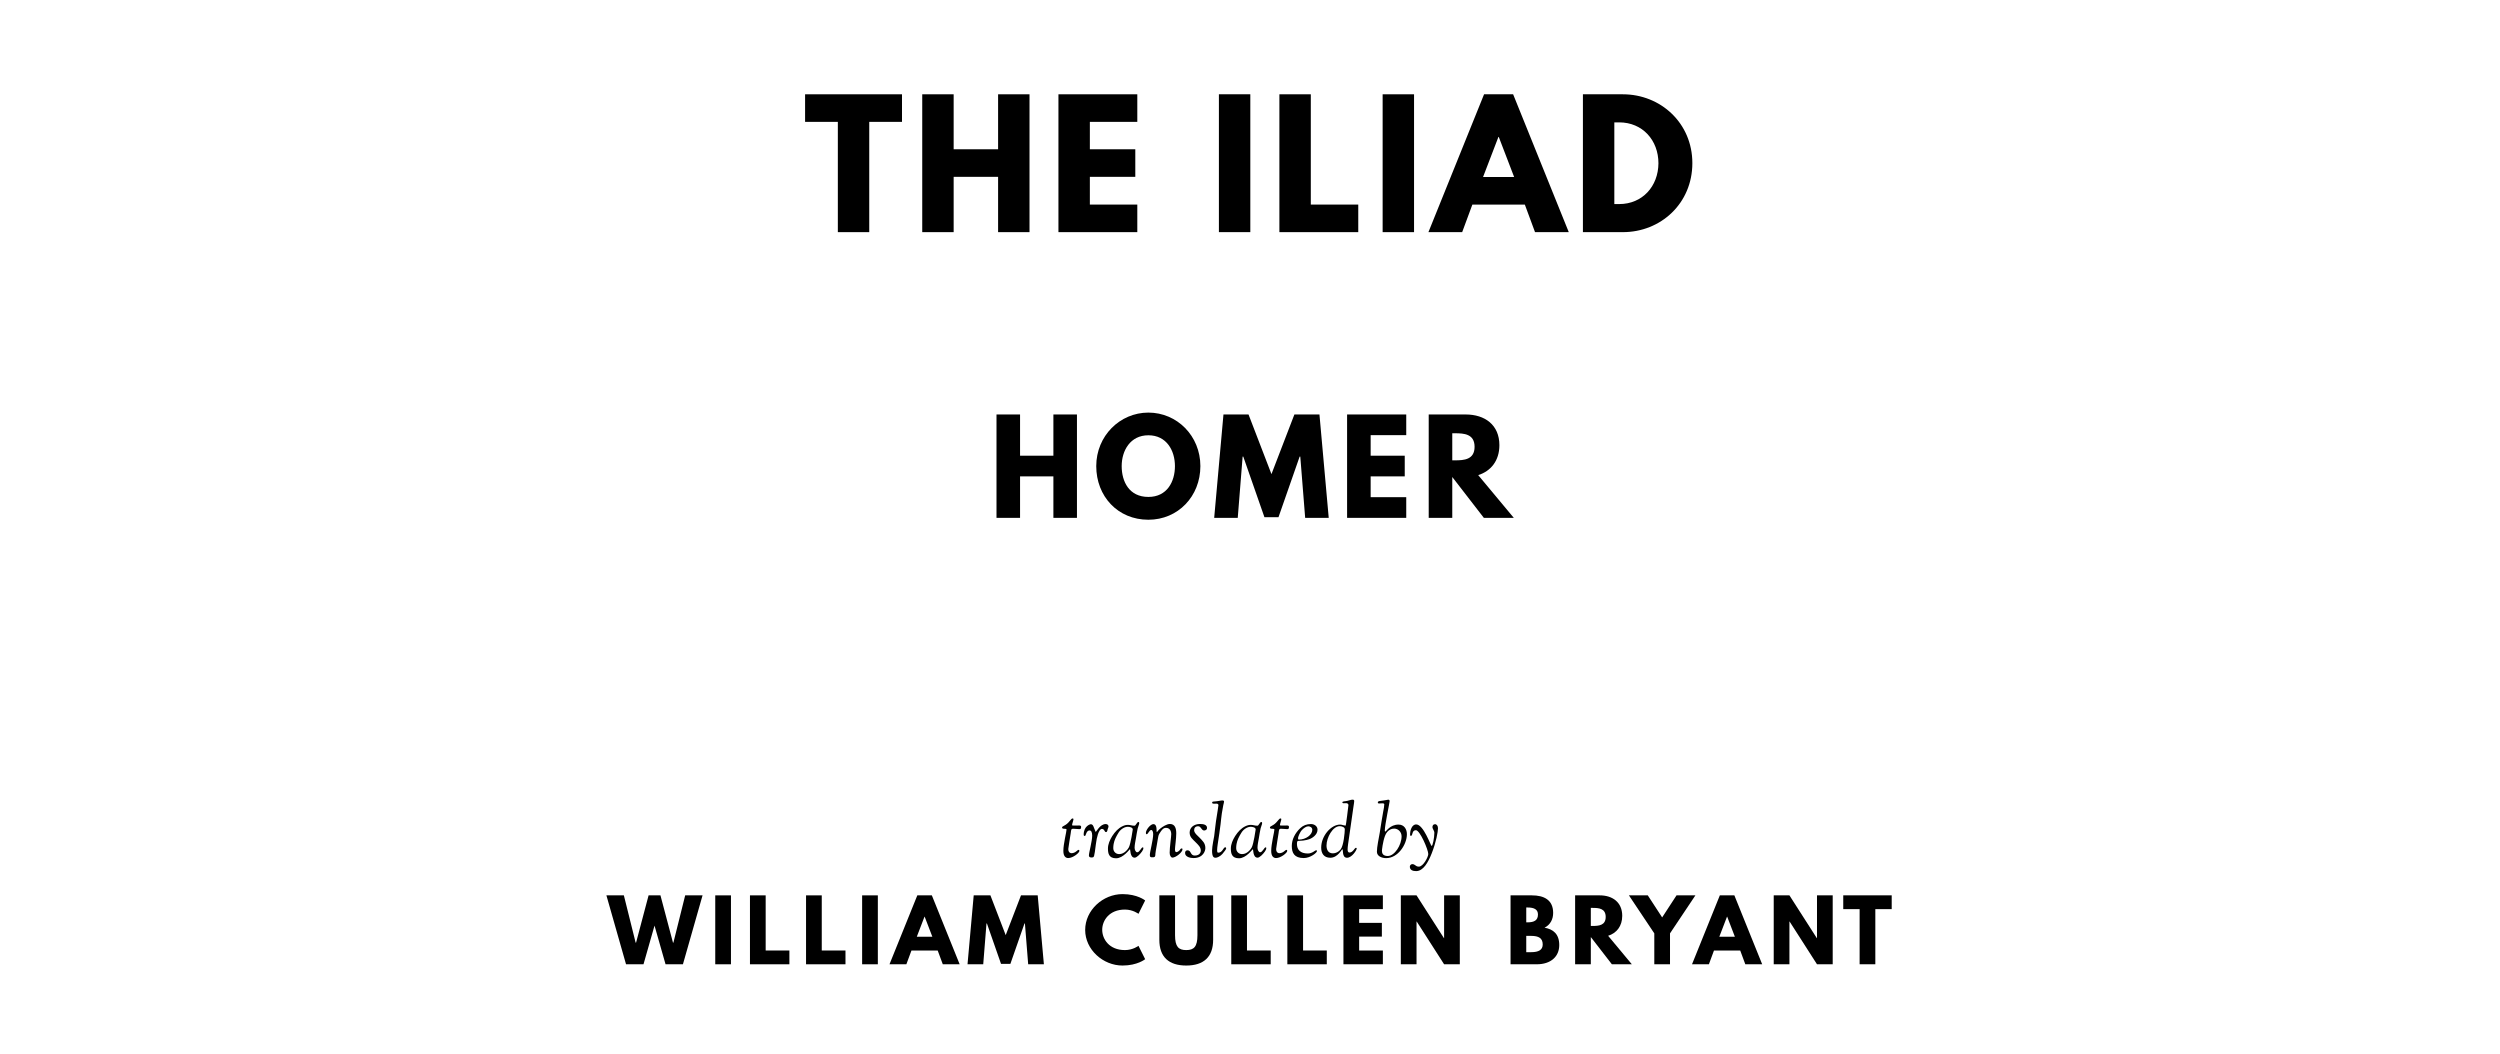
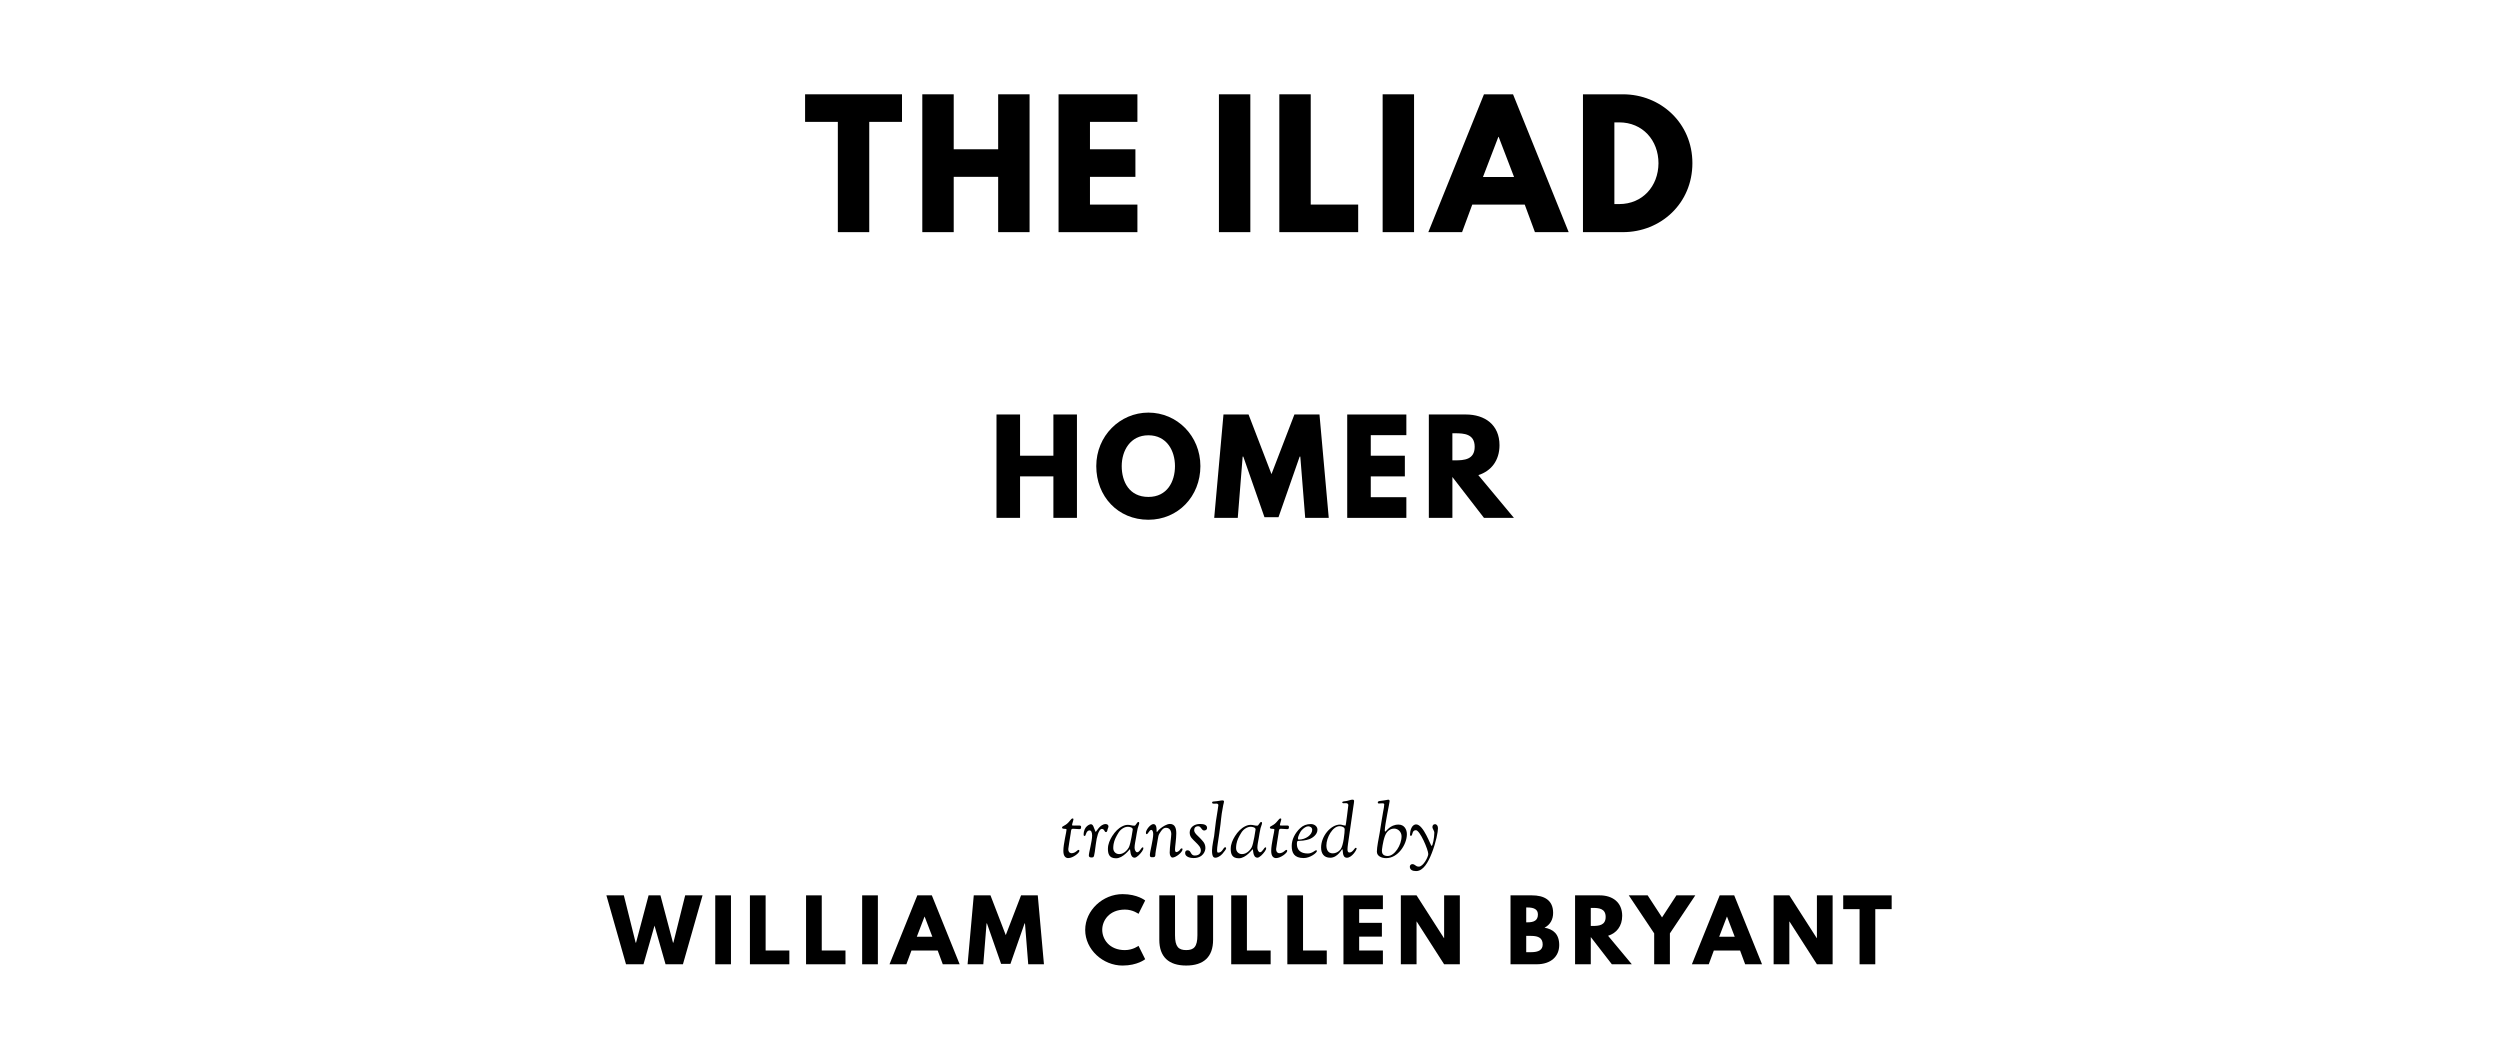
<svg xmlns="http://www.w3.org/2000/svg" version="1.1" viewBox="0 0 1400 590">
  <g aria-label="THE ILIAD">
-     <path d="m 450.851,68.246 h 18.339 V 130 H 486.781 V 68.246 h 18.339 V 52.807 h -54.269 z" />
-     <path d="m 534.045,99.029 h 24.889 V 130 h 17.591 V 52.807 H 558.934 V 83.591 H 534.045 V 52.807 H 516.455 V 130 h 17.591 z" />
-     <path d="M 636.89,52.807 H 592.727 V 130 h 44.164 v -15.439 h -26.573 V 99.029 h 25.45 V 83.591 h -25.45 V 68.246 h 26.573 z" />
-     <path d="M 700.178,52.807 H 682.588 V 130 h 17.591 z" />
-     <path d="M 734.053,52.807 H 716.462 V 130 h 44.164 v -15.439 h -26.573 z" />
-     <path d="M 791.867,52.807 H 774.276 V 130 h 17.591 z" />
-     <path d="m 847.355,52.807 h -16.281 L 799.917,130 h 18.901 l 5.708,-15.439 h 29.38 L 859.613,130 h 18.901 z m 0.561,46.316 h -17.404 l 8.608,-22.456 h 0.187 z" />
-     <path d="M 886.433,52.807 V 130 h 22.363 c 21.24,0 38.924,-16.094 38.924,-38.643 0,-22.456 -17.778,-38.55 -38.924,-38.55 z M 904.023,114.281 V 68.526 h 2.713 c 13.099,0 21.988,10.012 21.988,22.924 -0.094,12.912 -8.982,22.83 -21.988,22.83 z" />
+     <path d="M450.85,68.25l0.00-15.44l54.27,0.00l0.00,15.44l-18.34,0.00l0.00,61.75l-17.59,0.00l0.00-61.75l-18.34,0.00z" />
+     <path d="M534.08,99.03l0.00,30.97l-17.59,0.00l0.00-77.19l17.59,0.00l0.00,30.78l24.89,0.00l0.00-30.78l17.59,0.00l0.00,77.19l-17.59,0.00l0.00-30.97l-24.89,0.00z" />
+     <path d="M636.95,52.81l0.00,15.44l-26.57,0.00l0.00,15.35l25.45,0.00l0.00,15.44l-25.45,0.00l0.00,15.53l26.57,0.00l0.00,15.44l-44.16,0.00l0.00-77.19l44.16,0.00z" />
+     <path d="M700.19,52.81l0.00,77.19l-17.59,0.00l0.00-77.19l17.59,0.00z" />
+     <path d="M734.01,52.81l0.00,61.75l26.57,0.00l0.00,15.44l-44.16,0.00l0.00-77.19l17.59,0.00z" />
+     <path d="M791.87,52.81l0.00,77.19l-17.59,0.00l0.00-77.19l17.59,0.00z" />
+     <path d="M847.30,52.81l31.16,77.19l-18.90,0.00l-5.71-15.44l-29.38,0.00l-5.71,15.44l-18.90,0.00l31.16-77.19l16.28,0.00z  M847.87,99.12l-8.61-22.46l-0.19,0.00l-8.61,22.46l17.40,0.00z" />
+     <path d="M886.46,52.81l22.36,0.00c21.15,0.00,38.92,16.09,38.92,38.55c0.00,22.55-17.68,38.64-38.92,38.64l-22.36,0.00l0.00-77.19z  M904.05,114.28l2.71,0.00c13.01,0.00,21.89-9.92,21.99-22.83c0.00-12.91-8.89-22.92-21.99-22.92l-2.71,0.00l0.00,45.75z" />
  </g>
  <g aria-label="HOMER">
-     <path d="m 571.233,266.772 h 18.667 V 290 h 13.193 v -57.895 h -13.193 v 23.088 H 571.233 V 232.105 H 558.04 V 290 h 13.193 z" />
-     <path d="m 613.897,261.018 c 0,16.912 12.07,30.035 29.193,30.035 16.632,0 29.123,-13.123 29.123,-30.035 0,-16.912 -13.053,-29.965 -29.123,-29.965 -15.93,0 -29.193,13.053 -29.193,29.965 z m 14.246,0 c 0,-8.632 4.772,-17.263 14.947,-17.263 10.246,0 14.877,8.632 14.877,17.263 0,8.632 -4.351,17.263 -14.877,17.263 -10.807,0 -14.947,-8.632 -14.947,-17.263 z" />
-     <path d="m 730.894,290 h 13.193 l -5.193,-57.895 H 724.859 l -12.842,33.404 -12.842,-33.404 H 685.14 L 679.947,290 h 13.193 l 2.737,-34.316 h 0.351 l 11.86,33.965 h 7.86 l 11.86,-33.965 h 0.351 z" />
-     <path d="M 787.495,232.105 H 754.372 V 290 h 33.123 v -11.579 h -19.93 v -11.649 h 19.088 v -11.579 h -19.088 v -11.509 h 19.93 z" />
-     <path d="M 800.079,232.105 V 290 h 13.193 V 267.123 L 830.957,290 h 16.772 l -19.93,-23.93 c 7.088,-2.246 11.86,-8.07 11.86,-16.772 0,-11.368 -8.14,-17.193 -18.877,-17.193 z m 13.193,25.684 v -15.158 h 1.544 c 4.982,0 10.947,0.351 10.947,7.579 0,7.228 -5.965,7.579 -10.947,7.579 z" />
+     <path d="M571.23,266.77l0.00,23.23l-13.19,0.00l0.00-57.89l13.19,0.00l0.00,23.09l18.67,0.00l0.00-23.09l13.19,0.00l0.00,57.89l-13.19,0.00l0.00-23.23l-18.67,0.00z" />
+     <path d="M613.91,261.02c0.00-16.91,13.26-29.96,29.19-29.96c16.07,0.00,29.12,13.05,29.12,29.96s-12.49,30.04-29.12,30.04c-17.12,0.00-29.19-13.12-29.19-30.04z  M628.16,261.02c0.00,8.63,4.14,17.26,14.95,17.26c10.53,0.00,14.88-8.63,14.88-17.26s-4.63-17.26-14.88-17.26c-10.18,0.00-14.95,8.63-14.95,17.26z" />
+     <path d="M730.91,290.00l-2.74-34.32l-0.35,0.00l-11.86,33.96l-7.86,0.00l-11.86-33.96l-0.35,0.00l-2.74,34.32l-13.19,0.00l5.19-57.89l14.04,0.00l12.84,33.40l12.84-33.40l14.04,0.00l5.19,57.89l-13.19,0.00z" />
+     <path d="M787.56,232.11l0.00,11.58l-19.93,0.00l0.00,11.51l19.09,0.00l0.00,11.58l-19.09,0.00l0.00,11.65l19.93,0.00l0.00,11.58l-33.12,0.00l0.00-57.89l33.12,0.00z" />
+     <path d="M800.14,232.11l20.70,0.00c10.74,0.00,18.88,5.82,18.88,17.19c0.00,8.70-4.77,14.53-11.86,16.77l19.93,23.93l-16.77,0.00l-17.68-22.88l0.00,22.88l-13.19,0.00l0.00-57.89z  M813.33,257.79l1.54,0.00c4.98,0.00,10.95-0.35,10.95-7.58s-5.96-7.58-10.95-7.58l-1.54,0.00l0.00,15.16z" />
  </g>
  <g aria-label="translated by">
-     <path d="m 594.755,463.422 c 0,1.19 2.508,0.255 2.508,1.148 0,1.148 -1.785,8.034 -1.785,11.945 0,3.316 1.573,3.996 2.721,3.996 2.635,0 6.249,-2.891 6.249,-3.996 0,-0.595 -0.34,-0.595 -0.468,-0.595 -0.68,0 -1.658,1.87 -3.996,1.87 -0.17,0 -1.743,-0.085 -1.743,-2.338 0,-0.68 0.978,-6.206 1.36,-8.842 0.255,-1.743 0.128,-2.508 1.36,-2.508 0.935,0 2.763,0.213 3.443,0.213 0.765,0 1.02,-0.255 1.02,-1.233 0,-0.51 -0.213,-0.808 -1.105,-0.808 -0.468,0 -0.808,0.043 -2.465,0.043 -1.403,0 -1.488,-0.043 -1.488,-0.298 0,-0.638 0.765,-2.635 0.765,-3.188 0,-0.383 -0.213,-0.51 -0.425,-0.51 -0.68,0 -0.765,0.553 -2.465,2.338 -1.87,1.955 -3.486,1.913 -3.486,2.763 z" />
-     <path d="m 606.863,467.418 c 0,0.595 0.34,0.723 0.51,0.723 0.213,0 0.34,-0.128 0.468,-0.255 0.255,-0.298 0.595,-2.848 2.338,-2.848 0.765,0 1.445,0.765 1.445,2.891 0,3.188 -1.828,9.437 -1.828,11.137 0,1.02 0.85,1.105 1.275,1.105 h 0.213 c 1.53,0 1.445,0 2.38,-7.226 l 0.213,-1.403 c 0.213,-1.785 1.275,-7.354 3.188,-7.354 1.53,0 1.36,1.785 2.295,1.785 0.765,0 0.85,-1.318 0.935,-1.615 0.128,-0.468 0.468,-1.02 0.468,-1.573 0,-0.595 -0.468,-1.318 -1.573,-1.318 -3.146,0 -5.271,4.378 -5.569,4.378 -0.085,0 -0.128,-0.043 -1.19,-2.806 -0.255,-0.68 -0.68,-1.488 -1.573,-1.488 -0.383,0 -3.996,1.02 -3.996,5.866 z" />
-     <path d="m 620.454,475.154 c 0,2.763 0.51,5.484 4.548,5.484 4.038,0 7.566,-5.101 7.779,-5.101 0.298,0 -0.085,4.761 2.635,4.761 1.148,0 3.061,-1.955 4.123,-3.486 0.553,-0.765 0.765,-1.403 0.765,-1.828 0,-0.17 -0.043,-0.468 -0.383,-0.468 -0.808,0 -1.7,2.763 -3.103,2.763 -0.808,0 -1.445,-1.403 -1.445,-2.508 0,-1.615 0.425,-3.571 0.765,-5.441 0.34,-1.913 0.595,-3.868 0.978,-5.441 0.298,-1.233 0.85,-2.253 0.85,-2.933 0,-0.468 -0.213,-0.638 -0.468,-0.638 -0.85,0 -1.36,2.083 -2.21,2.083 -1.403,0 -2.295,-0.468 -3.613,-0.468 -1.105,0 -1.955,0.213 -3.103,0.765 -2.253,1.063 -4.208,3.103 -5.739,5.526 -1.318,2.125 -2.38,4.548 -2.38,6.929 z m 2.976,-0.255 c 0,-0.765 0.085,-1.53 0.213,-2.295 0.383,-2.21 1.403,-4.123 2.635,-6.164 1.275,-2.168 3.528,-3.443 5.271,-3.443 0.893,0 2.806,0.298 2.806,1.488 0,0.128 -1.148,7.949 -2.168,9.989 -0.383,0.765 -2.38,3.826 -5.441,3.826 -1.785,0 -3.316,-1.275 -3.316,-3.401 z" />
-     <path d="m 641.7,466.355 c 0,0.468 0.085,0.808 0.383,0.808 0.935,0 1.403,-2.38 2.721,-2.38 0.425,0 0.978,0.85 0.978,2.338 0,3.273 -1.87,9.862 -1.87,11.647 0,1.233 0.34,1.318 1.488,1.318 1.105,0 1.445,-0.17 1.573,-1.105 0.085,-0.595 -0.213,-0.085 0.85,-5.824 1.02,-5.484 0.51,-5.101 2.338,-7.694 0.978,-1.403 1.785,-1.87 2.763,-1.87 2.763,0 2.976,2.806 2.976,3.486 0,1.573 -0.893,7.269 -0.893,10.499 0,1.488 0.723,2.678 1.573,2.678 1.87,0 5.611,-2.976 5.611,-4.633 0,-0.255 -0.085,-0.51 -0.383,-0.51 -0.638,0 -0.808,0.51 -1.318,1.148 0,0 -0.978,0.935 -1.7,0.935 -0.468,0 -0.808,-0.34 -0.808,-1.53 0,-1.445 0.723,-5.951 0.723,-8.927 0,-2.678 -0.595,-5.313 -3.571,-5.313 -1.785,0 -4.038,1.53 -5.186,2.423 -1.573,1.19 -1.87,2.125 -2.125,2.125 -0.383,0 0.51,-4.463 -1.955,-4.463 -1.615,0 -4.166,3.188 -4.166,4.846 z" />
-     <path d="m 663.651,477.705 c 0,2.253 3.061,2.806 4.718,2.806 5.441,0 6.631,-4.038 6.631,-5.569 0,-2.848 -1.615,-4.038 -2.933,-5.526 -1.02,-1.105 -3.358,-2.848 -3.358,-4.463 0,-1.275 0.638,-2.253 2.253,-2.253 1.658,0 1.828,2.38 3.358,2.38 0.213,0 1.615,-0.128 1.615,-1.445 0,-1.658 -1.658,-2.21 -3.953,-2.21 -3.316,0 -5.781,1.955 -5.781,4.803 0,2.55 1.615,3.656 3.316,5.399 1.53,1.53 2.933,2.763 2.933,4.761 0,0.51 -0.298,2.721 -3.401,2.721 -2.593,0 -1.87,-2.933 -4.038,-2.933 -0.51,0 -1.36,0.213 -1.36,1.53 z" />
-     <path d="m 678.75,476.344 c 0,3.996 1.233,3.996 2.083,3.996 0.808,0 2.593,-0.85 3.698,-2.125 1.02,-1.19 2.125,-2.635 2.125,-3.061 0,-0.425 -0.213,-0.68 -0.51,-0.68 -1.105,0 -1.53,3.018 -3.868,3.018 -0.553,0 -0.68,-0.213 -0.68,-1.658 0,-1.445 0.51,-4.123 1.233,-9.139 1.36,-9.139 0.638,-7.566 2.21,-15.813 0.128,-0.808 0.425,-1.36 0.425,-1.955 0,-0.425 -0.213,-0.68 -0.893,-0.68 -1.105,0 -2.04,0.425 -5.143,0.638 -0.553,0.043 -0.638,0.383 -0.638,0.595 0,0.468 0.383,0.595 1.233,0.595 0.51,0 0.595,-0.043 1.233,-0.043 0.638,0 1.063,0.34 1.063,0.85 0,0.51 -0.638,4.336 -1.36,8.927 -0.425,2.721 -0.638,5.739 -1.02,8.417 -0.085,0.68 -1.19,5.696 -1.19,8.119 z" />
-     <path d="m 689.28,475.154 c 0,2.763 0.51,5.484 4.548,5.484 4.038,0 7.566,-5.101 7.779,-5.101 0.298,0 -0.085,4.761 2.635,4.761 1.148,0 3.061,-1.955 4.123,-3.486 0.553,-0.765 0.765,-1.403 0.765,-1.828 0,-0.17 -0.043,-0.468 -0.383,-0.468 -0.808,0 -1.7,2.763 -3.103,2.763 -0.808,0 -1.445,-1.403 -1.445,-2.508 0,-1.615 0.425,-3.571 0.765,-5.441 0.34,-1.913 0.595,-3.868 0.978,-5.441 0.298,-1.233 0.85,-2.253 0.85,-2.933 0,-0.468 -0.213,-0.638 -0.468,-0.638 -0.85,0 -1.36,2.083 -2.21,2.083 -1.403,0 -2.295,-0.468 -3.613,-0.468 -1.105,0 -1.955,0.213 -3.103,0.765 -2.253,1.063 -4.208,3.103 -5.739,5.526 -1.318,2.125 -2.38,4.548 -2.38,6.929 z m 2.976,-0.255 c 0,-0.765 0.085,-1.53 0.213,-2.295 0.383,-2.21 1.403,-4.123 2.635,-6.164 1.275,-2.168 3.528,-3.443 5.271,-3.443 0.893,0 2.806,0.298 2.806,1.488 0,0.128 -1.148,7.949 -2.168,9.989 -0.383,0.765 -2.38,3.826 -5.441,3.826 -1.785,0 -3.316,-1.275 -3.316,-3.401 z" />
-     <path d="m 711.154,463.422 c 0,1.19 2.508,0.255 2.508,1.148 0,1.148 -1.785,8.034 -1.785,11.945 0,3.316 1.573,3.996 2.721,3.996 2.635,0 6.249,-2.891 6.249,-3.996 0,-0.595 -0.34,-0.595 -0.468,-0.595 -0.68,0 -1.658,1.87 -3.996,1.87 -0.17,0 -1.743,-0.085 -1.743,-2.338 0,-0.68 0.978,-6.206 1.36,-8.842 0.255,-1.743 0.128,-2.508 1.36,-2.508 0.935,0 2.763,0.213 3.443,0.213 0.765,0 1.02,-0.255 1.02,-1.233 0,-0.51 -0.213,-0.808 -1.105,-0.808 -0.468,0 -0.808,0.043 -2.465,0.043 -1.403,0 -1.488,-0.043 -1.488,-0.298 0,-0.638 0.765,-2.635 0.765,-3.188 0,-0.383 -0.213,-0.51 -0.425,-0.51 -0.68,0 -0.765,0.553 -2.465,2.338 -1.87,1.955 -3.486,1.913 -3.486,2.763 z" />
-     <path d="m 723.403,473.751 c 0,3.783 1.318,6.759 6.716,6.759 3.698,0 7.396,-2.976 7.396,-3.953 0,-0.255 -0.17,-0.425 -0.51,-0.425 -0.468,0 -2.168,1.828 -4.591,1.828 -4.208,0 -6.121,-2.125 -6.121,-5.314 0,-1.105 0.128,-1.743 0.723,-1.743 3.996,-0.043 6.291,-0.978 6.674,-1.148 0.808,-0.34 4.123,-2.083 4.123,-5.143 0,-1.87 -1.7,-3.146 -3.698,-3.146 -2.38,0 -4.336,0.765 -5.909,2.253 -2.933,2.721 -4.803,6.376 -4.803,10.032 z m 3.486,-4.421 c 0,-0.553 0.978,-3.273 2.253,-4.591 1.105,-1.148 2.423,-1.998 3.486,-1.998 0.723,0 2.253,0.383 2.253,1.998 0,2.678 -3.486,5.441 -7.609,5.441 -0.298,0 -0.383,-0.553 -0.383,-0.85 z" />
-     <path d="m 739.868,474.687 c 0,3.188 1.488,5.654 5.101,5.654 4.208,0 6.376,-4.761 6.759,-4.761 0.595,0 -0.383,4.761 2.593,4.761 2.763,0 5.441,-4.293 5.441,-5.186 0,-0.17 -0.128,-0.383 -0.468,-0.383 -0.68,0 -1.658,2.635 -3.528,2.635 -0.978,0 -1.105,-0.893 -1.105,-1.828 0,-1.275 0.425,-3.953 0.893,-7.184 2.38,-17.386 2.806,-18.746 2.806,-19.851 0,-0.383 -0.298,-0.723 -0.68,-0.723 -1.148,0 -0.893,0.085 -3.273,0.68 -1.19,0.298 -2.678,0.128 -2.678,0.85 0,0.298 0.255,0.468 0.68,0.468 0.043,0 1.02,-0.043 1.488,-0.043 0.638,0 1.233,0.425 1.233,1.063 0,0.298 -1.403,11.477 -1.53,11.477 -1.19,0 -2.04,-0.553 -3.146,-0.553 -5.058,0 -10.584,6.334 -10.584,12.922 z m 2.976,-1.19 c 0,-4.463 3.486,-10.84 7.396,-10.84 1.148,0 2.848,0.553 2.848,1.7 0,1.7 -0.638,9.182 -2.338,11.307 -1.105,1.403 -2.763,2.21 -4.293,2.21 -2.593,0 -3.613,-1.913 -3.613,-4.378 z" />
-     <path d="m 771.07,476.982 c 0,2.465 2.678,3.571 5.186,3.571 6.589,0 11.605,-7.609 11.605,-13.39 0,-2.763 -1.488,-5.399 -4.676,-5.399 -4.888,0 -6.886,3.953 -7.481,3.953 -0.085,0 -0.213,-0.34 -0.213,-0.638 0,-3.061 2.721,-15.728 2.721,-16.493 0,-0.468 -0.34,-0.765 -0.808,-0.765 -0.255,0 -1.02,0.255 -2.678,0.468 -1.955,0.255 -3.146,0.213 -3.146,1.063 0,0.595 0.34,0.595 0.808,0.595 0.638,0 1.105,-0.085 1.743,-0.085 0.85,0 1.063,0.298 1.063,0.51 0,1.02 -0.255,2.508 -0.638,4.336 -0.638,3.146 -1.148,7.269 -1.913,11.69 -0.595,3.443 -1.573,7.864 -1.573,10.584 z m 2.806,-0.51 c 0,-0.425 0.468,-4.973 1.7,-8.332 1.36,-3.698 4.123,-4.123 5.143,-4.123 2.338,0 4.166,1.955 4.166,4.336 0,4.888 -3.911,11.01 -7.736,11.01 -2.635,0 -3.273,-1.445 -3.273,-2.891 z" />
-     <path d="m 789.506,485.313 c 0,1.955 1.7,2.508 3.528,2.508 3.996,0 6.716,-4.846 8.714,-9.904 2.508,-6.334 3.528,-12.2 3.528,-14.113 0,-1.318 -0.723,-2.253 -1.658,-2.253 -1.02,0 -1.445,0.808 -1.445,1.573 0,1.148 1.063,1.998 1.063,3.231 0,2.848 -0.935,7.396 -1.53,7.396 -0.468,0 -4.506,-12.072 -8.629,-12.072 -2.593,0 -3.443,3.698 -3.443,5.484 0,0.723 0.17,0.935 0.425,0.935 1.275,0 0.383,-3.188 2.848,-3.188 2.253,0 6.929,10.967 6.929,13.348 0,1.615 -2.806,7.056 -5.271,7.056 -1.955,0 -1.998,-1.403 -3.698,-1.403 -0.723,0 -1.36,0.68 -1.36,1.403 z" />
+     <path d="M594.73,463.42c0.00-0.85,1.62-0.81,3.49-2.76c1.70-1.79,1.79-2.34,2.47-2.34c0.21,0.00,0.43,0.13,0.43,0.51c0.00,0.55-0.77,2.55-0.77,3.19c0.00,0.26,0.09,0.30,1.49,0.30c1.66,0.00,2.00-0.04,2.47-0.04c0.89,0.00,1.11,0.30,1.11,0.81c0.00,0.98-0.26,1.23-1.02,1.23c-0.68,0.00-2.51-0.21-3.44-0.21c-1.23,0.00-1.11,0.77-1.36,2.51c-0.38,2.64-1.36,8.16-1.36,8.84c0.00,2.25,1.57,2.34,1.74,2.34c2.34,0.00,3.32-1.87,4.00-1.87c0.13,0.00,0.47,0.00,0.47,0.60c0.00,1.11-3.61,4.00-6.25,4.00c-1.15,0.00-2.72-0.68-2.72-4.00c0.00-3.91,1.79-10.80,1.79-11.94c0.00-0.89-2.51,0.04-2.51-1.15z" />
+     <path d="M606.84,467.42c0.00-4.85,3.61-5.87,4.00-5.87c0.89,0.00,1.32,0.81,1.57,1.49c1.06,2.76,1.11,2.81,1.19,2.81c0.30,0.00,2.42-4.38,5.57-4.38c1.11,0.00,1.57,0.72,1.57,1.32c0.00,0.55-0.34,1.11-0.47,1.57c-0.09,0.30-0.17,1.62-0.94,1.62c-0.94,0.00-0.77-1.79-2.30-1.79c-1.91,0.00-2.98,5.57-3.19,7.35l-0.21,1.40c-0.94,7.23-0.85,7.23-2.38,7.23l-0.21,0.00c-0.43,0.00-1.28-0.09-1.28-1.11c0.00-1.70,1.83-7.95,1.83-11.14c0.00-2.13-0.68-2.89-1.45-2.89c-1.74,0.00-2.08,2.55-2.34,2.85c-0.13,0.13-0.26,0.26-0.47,0.26c-0.17,0.00-0.51-0.13-0.51-0.72z" />
+     <path d="M620.45,475.15c0.00-2.38,1.06-4.80,2.38-6.93c1.53-2.42,3.49-4.46,5.74-5.53c1.15-0.55,2.00-0.77,3.10-0.77c1.32,0.00,2.21,0.47,3.61,0.47c0.85,0.00,1.36-2.08,2.21-2.08c0.26,0.00,0.47,0.17,0.47,0.64c0.00,0.68-0.55,1.70-0.85,2.93c-0.38,1.57-0.64,3.53-0.98,5.44c-0.34,1.87-0.77,3.83-0.77,5.44c0.00,1.11,0.64,2.51,1.45,2.51c1.40,0.00,2.30-2.76,3.10-2.76c0.34,0.00,0.38,0.30,0.38,0.47c0.00,0.43-0.21,1.06-0.77,1.83c-1.06,1.53-2.98,3.49-4.12,3.49c-2.72,0.00-2.34-4.76-2.64-4.76c-0.21,0.00-3.74,5.10-7.78,5.10s-4.55-2.72-4.55-5.48z  M623.42,474.90c0.00,2.13,1.53,3.40,3.32,3.40c3.06,0.00,5.06-3.06,5.44-3.83c1.02-2.04,2.17-9.86,2.17-9.99c0.00-1.19-1.91-1.49-2.81-1.49c-1.74,0.00-4.00,1.28-5.27,3.44c-1.23,2.04-2.25,3.95-2.64,6.16c-0.13,0.77-0.21,1.53-0.21,2.30z" />
+     <path d="M641.70,466.35c0.00-1.66,2.55-4.85,4.17-4.85c2.47,0.00,1.57,4.46,1.96,4.46c0.26,0.00,0.55-0.94,2.13-2.13c1.15-0.89,3.40-2.42,5.19-2.42c2.98,0.00,3.57,2.64,3.57,5.31c0.00,2.98-0.72,7.48-0.72,8.93c0.00,1.19,0.34,1.53,0.81,1.53c0.72,0.00,1.70-0.94,1.70-0.94c0.51-0.64,0.68-1.15,1.32-1.15c0.30,0.00,0.38,0.26,0.38,0.51c0.00,1.66-3.74,4.63-5.61,4.63c-0.85,0.00-1.57-1.19-1.57-2.68c0.00-3.23,0.89-8.93,0.89-10.50c0.00-0.68-0.21-3.49-2.98-3.49c-0.98,0.00-1.79,0.47-2.76,1.87c-1.83,2.59-1.32,2.21-2.34,7.69c-1.06,5.74-0.77,5.23-0.85,5.82c-0.13,0.94-0.47,1.11-1.57,1.11c-1.15,0.00-1.49-0.09-1.49-1.32c0.00-1.79,1.87-8.37,1.87-11.65c0.00-1.49-0.55-2.34-0.98-2.34c-1.32,0.00-1.79,2.38-2.72,2.38c-0.30,0.00-0.38-0.34-0.38-0.81z" />
+     <path d="M663.68,477.70c0.00-1.32,0.85-1.53,1.36-1.53c2.17,0.00,1.45,2.93,4.04,2.93c3.10,0.00,3.40-2.21,3.40-2.72c0.00-2.00-1.40-3.23-2.93-4.76c-1.70-1.74-3.32-2.85-3.32-5.40c0.00-2.85,2.47-4.80,5.78-4.80c2.30,0.00,3.95,0.55,3.95,2.21c0.00,1.32-1.40,1.45-1.62,1.45c-1.53,0.00-1.70-2.38-3.36-2.38c-1.62,0.00-2.25,0.98-2.25,2.25c0.00,1.62,2.34,3.36,3.36,4.46c1.32,1.49,2.93,2.68,2.93,5.53c0.00,1.53-1.19,5.57-6.63,5.57c-1.66,0.00-4.72-0.55-4.72-2.81z" />
+     <path d="M678.72,476.34c0.00-2.42,1.11-7.44,1.19-8.12c0.38-2.68,0.60-5.70,1.02-8.42c0.72-4.59,1.36-8.42,1.36-8.93s-0.43-0.85-1.06-0.85s-0.72,0.04-1.23,0.04c-0.85,0.00-1.23-0.13-1.23-0.60c0.00-0.21,0.09-0.55,0.64-0.60c3.10-0.21,4.04-0.64,5.14-0.64c0.68,0.00,0.89,0.26,0.89,0.68c0.00,0.60-0.30,1.15-0.43,1.96c-1.57,8.25-0.85,6.67-2.21,15.81c-0.72,5.02-1.23,7.69-1.23,9.14s0.13,1.66,0.68,1.66c2.34,0.00,2.76-3.02,3.87-3.02c0.30,0.00,0.51,0.26,0.51,0.68s-1.11,1.87-2.13,3.06c-1.11,1.28-2.89,2.13-3.70,2.13c-0.85,0.00-2.08,0.00-2.08-4.00z" />
+     <path d="M689.22,475.15c0.00-2.38,1.06-4.80,2.38-6.93c1.53-2.42,3.49-4.46,5.74-5.53c1.15-0.55,2.00-0.77,3.10-0.77c1.32,0.00,2.21,0.47,3.61,0.47c0.85,0.00,1.36-2.08,2.21-2.08c0.26,0.00,0.47,0.17,0.47,0.64c0.00,0.68-0.55,1.70-0.85,2.93c-0.38,1.57-0.64,3.53-0.98,5.44c-0.34,1.87-0.77,3.83-0.77,5.44c0.00,1.11,0.64,2.51,1.45,2.51c1.40,0.00,2.30-2.76,3.10-2.76c0.34,0.00,0.38,0.30,0.38,0.47c0.00,0.43-0.21,1.06-0.77,1.83c-1.06,1.53-2.98,3.49-4.12,3.49c-2.72,0.00-2.34-4.76-2.64-4.76c-0.21,0.00-3.74,5.10-7.78,5.10s-4.55-2.72-4.55-5.48z  M692.20,474.90c0.00,2.13,1.53,3.40,3.32,3.40c3.06,0.00,5.06-3.06,5.44-3.83c1.02-2.04,2.17-9.86,2.17-9.99c0.00-1.19-1.91-1.49-2.81-1.49c-1.74,0.00-4.00,1.28-5.27,3.44c-1.23,2.04-2.25,3.95-2.64,6.16c-0.13,0.77-0.21,1.53-0.21,2.30z" />
+     <path d="M711.12,463.42c0.00-0.85,1.62-0.81,3.49-2.76c1.70-1.79,1.79-2.34,2.47-2.34c0.21,0.00,0.43,0.13,0.43,0.51c0.00,0.55-0.77,2.55-0.77,3.19c0.00,0.26,0.09,0.30,1.49,0.30c1.66,0.00,2.00-0.04,2.47-0.04c0.89,0.00,1.11,0.30,1.11,0.81c0.00,0.98-0.26,1.23-1.02,1.23c-0.68,0.00-2.51-0.21-3.44-0.21c-1.23,0.00-1.11,0.77-1.36,2.51c-0.38,2.64-1.36,8.16-1.36,8.84c0.00,2.25,1.57,2.34,1.74,2.34c2.34,0.00,3.32-1.87,4.00-1.87c0.13,0.00,0.47,0.00,0.47,0.60c0.00,1.11-3.61,4.00-6.25,4.00c-1.15,0.00-2.72-0.68-2.72-4.00c0.00-3.91,1.79-10.80,1.79-11.94c0.00-0.89-2.51,0.04-2.51-1.15z" />
+     <path d="M723.36,473.75c0.00-3.66,1.87-7.31,4.80-10.03c1.57-1.49,3.53-2.25,5.91-2.25c2.00,0.00,3.70,1.28,3.70,3.15c0.00,3.06-3.32,4.80-4.12,5.14c-0.38,0.17-2.68,1.11-6.67,1.15c-0.60,0.00-0.72,0.64-0.72,1.74c0.00,3.19,1.91,5.31,6.12,5.31c2.42,0.00,4.12-1.83,4.59-1.83c0.34,0.00,0.51,0.17,0.51,0.43c0.00,0.98-3.70,3.95-7.40,3.95c-5.40,0.00-6.72-2.98-6.72-6.76z  M726.84,469.33c0.00,0.30,0.09,0.85,0.38,0.85c4.12,0.00,7.61-2.76,7.61-5.44c0.00-1.62-1.53-2.00-2.25-2.00c-1.06,0.00-2.38,0.85-3.49,2.00c-1.28,1.32-2.25,4.04-2.25,4.59z" />
+     <path d="M739.81,474.69c0.00-6.59,5.53-12.92,10.58-12.92c1.11,0.00,1.96,0.55,3.15,0.55c0.13,0.00,1.53-11.18,1.53-11.48c0.00-0.64-0.60-1.06-1.23-1.06c-0.47,0.00-1.45,0.04-1.49,0.04c-0.43,0.00-0.68-0.17-0.68-0.47c0.00-0.72,1.49-0.55,2.68-0.85c2.38-0.60,2.13-0.68,3.27-0.68c0.38,0.00,0.68,0.34,0.68,0.72c0.00,1.11-0.43,2.47-2.81,19.85c-0.47,3.23-0.89,5.91-0.89,7.18c0.00,0.94,0.13,1.83,1.11,1.83c1.87,0.00,2.85-2.64,3.53-2.64c0.34,0.00,0.47,0.21,0.47,0.38c0.00,0.89-2.68,5.19-5.44,5.19c-2.98,0.00-2.00-4.76-2.59-4.76c-0.38,0.00-2.55,4.76-6.76,4.76c-3.61,0.00-5.10-2.47-5.10-5.65z  M742.78,473.50c0.00,2.47,1.02,4.38,3.61,4.38c1.53,0.00,3.19-0.81,4.29-2.21c1.70-2.13,2.34-9.61,2.34-11.31c0.00-1.15-1.70-1.70-2.85-1.70c-3.91,0.00-7.40,6.38-7.40,10.84z" />
+     <path d="M771.05,476.98c0.00-2.72,0.98-7.14,1.57-10.58c0.77-4.42,1.28-8.54,1.91-11.69c0.38-1.83,0.64-3.32,0.64-4.34c0.00-0.21-0.21-0.51-1.06-0.51c-0.64,0.00-1.11,0.09-1.74,0.09c-0.47,0.00-0.81,0.00-0.81-0.60c0.00-0.85,1.19-0.81,3.15-1.06c1.66-0.21,2.42-0.47,2.68-0.47c0.47,0.00,0.81,0.30,0.81,0.77c0.00,0.77-2.72,13.43-2.72,16.49c0.00,0.30,0.13,0.64,0.21,0.64c0.60,0.00,2.59-3.95,7.48-3.95c3.19,0.00,4.68,2.64,4.68,5.40c0.00,5.78-5.02,13.39-11.60,13.39c-2.51,0.00-5.19-1.11-5.19-3.57z  M773.86,476.47c0.00,1.45,0.64,2.89,3.27,2.89c3.83,0.00,7.74-6.12,7.74-11.01c0.00-2.38-1.83-4.34-4.17-4.34c-1.02,0.00-3.78,0.43-5.14,4.12c-1.23,3.36-1.70,7.91-1.70,8.33z" />
+     <path d="M789.50,485.31c0.00-0.72,0.64-1.40,1.36-1.40c1.70,0.00,1.74,1.40,3.70,1.40c2.47,0.00,5.27-5.44,5.27-7.06c0.00-2.38-4.68-13.35-6.93-13.35c-2.47,0.00-1.57,3.19-2.85,3.19c-0.26,0.00-0.43-0.21-0.43-0.94c0.00-1.79,0.85-5.48,3.44-5.48c4.12,0.00,8.16,12.07,8.63,12.07c0.60,0.00,1.53-4.55,1.53-7.40c0.00-1.23-1.06-2.08-1.06-3.23c0.00-0.77,0.43-1.57,1.45-1.57c0.94,0.00,1.66,0.94,1.66,2.25c0.00,1.91-1.02,7.78-3.53,14.11c-2.00,5.06-4.72,9.90-8.71,9.90c-1.83,0.00-3.53-0.55-3.53-2.51z" />
  </g>
  <g aria-label="WILLIAM CULLEN BRYANT">
-     <path d="m 372.708,540 h 9.731 l 10.994,-38.596 h -9.731 l -6.596,26.48 h -0.234 l -7.018,-26.48 h -6.643 l -7.018,26.48 h -0.234 l -6.596,-26.48 h -9.778 L 350.579,540 h 9.778 l 6.175,-21.661 z" />
-     <path d="m 409.338,501.404 h -8.795 V 540 h 8.795 z" />
-     <path d="m 428.775,501.404 h -8.795 V 540 h 22.082 v -7.719 h -13.287 z" />
-     <path d="m 460.182,501.404 h -8.795 V 540 h 22.082 v -7.719 h -13.287 z" />
-     <path d="m 491.59,501.404 h -8.795 V 540 h 8.795 z" />
-     <path d="m 521.834,501.404 h -8.14 L 498.114,540 h 9.45 l 2.854,-7.719 h 14.69 l 2.854,7.719 h 9.45 z m 0.281,23.158 h -8.702 l 4.304,-11.228 h 0.094 z" />
-     <path d="m 575.779,540 h 8.795 l -3.462,-38.596 h -9.357 l -8.561,22.269 -8.561,-22.269 h -9.357 L 541.814,540 h 8.795 l 1.825,-22.877 h 0.234 l 7.906,22.643 h 5.24 l 7.906,-22.643 h 0.234 z" />
-     <path d="m 629.966,532.047 c -8.842,0 -12.725,-6.175 -12.725,-11.368 0,-5.146 3.883,-11.322 12.725,-11.322 4.491,0 7.579,2.386 7.579,2.386 l 3.743,-7.485 c 0,0 -4.304,-3.556 -12.678,-3.556 -10.947,0 -20.912,8.982 -20.912,20.07 0,11.041 10.012,19.93 20.912,19.93 8.374,0 12.678,-3.556 12.678,-3.556 l -3.743,-7.485 c 0,0 -3.088,2.386 -7.579,2.386 z" />
-     <path d="m 679.359,501.404 h -8.795 v 22.316 c 0,6.456 -1.965,8.327 -6.269,8.327 -4.304,0 -6.269,-1.871 -6.269,-8.327 v -22.316 h -8.795 v 24.889 c 0,9.544 5.24,14.409 15.064,14.409 9.825,0 15.064,-4.865 15.064,-14.409 z" />
-     <path d="m 698.307,501.404 h -8.795 V 540 h 22.082 v -7.719 h -13.287 z" />
-     <path d="m 729.715,501.404 h -8.795 V 540 h 22.082 v -7.719 h -13.287 z" />
-     <path d="M 774.408,501.404 H 752.326 V 540 h 22.082 v -7.719 H 761.122 v -7.766 h 12.725 v -7.719 H 761.122 v -7.673 h 13.287 z" />
-     <path d="m 793.26,516.047 h 0.094 L 808.698,540 h 8.795 v -38.596 h -8.795 v 23.953 h -0.094 l -15.345,-23.953 h -8.795 V 540 h 8.795 z" />
-     <path d="M 845.908,501.404 V 540 h 14.643 c 8,0 12.632,-4.398 12.632,-10.76 0,-6.222 -3.415,-8.889 -8.234,-9.731 3.275,-1.684 4.819,-4.725 4.819,-8.281 0,-7.345 -5.24,-9.825 -11.883,-9.825 z m 8.795,15.111 v -8.327 h 0.702 c 3.836,0 5.848,1.17 5.848,3.93 0,3.228 -2.058,4.398 -5.848,4.398 z m 0,16.702 v -9.123 h 2.76 c 4.164,0 6.456,1.263 6.456,4.819 0,3.041 -2.292,4.304 -6.456,4.304 z" />
-     <path d="M 882.067,501.404 V 540 h 8.795 V 524.749 L 902.652,540 h 11.181 l -13.287,-15.953 c 4.725,-1.497 7.906,-5.38 7.906,-11.181 0,-7.579 -5.427,-11.462 -12.585,-11.462 z m 8.795,17.123 v -10.105 h 1.029 c 3.322,0 7.298,0.234 7.298,5.053 0,4.819 -3.977,5.053 -7.298,5.053 z" />
-     <path d="m 912.187,501.404 14.222,21.287 V 540 h 8.795 v -17.31 l 14.222,-21.287 h -10.573 l -8.047,12.351 -8.047,-12.351 z" />
-     <path d="m 971.245,501.404 h -8.14 L 947.526,540 h 9.45 l 2.854,-7.719 h 14.69 l 2.854,7.719 h 9.45 z m 0.281,23.158 h -8.702 l 4.304,-11.228 h 0.094 z" />
-     <path d="m 1002.079,516.047 h 0.094 L 1017.518,540 h 8.795 v -38.596 h -8.795 v 23.953 h -0.094 l -15.345,-23.953 h -8.795 V 540 h 8.795 z" />
-     <path d="m 1032.218,509.123 h 9.17 V 540 h 8.795 v -30.877 h 9.17 v -7.719 h -27.134 z" />
+     <path d="M372.71,540.00l-6.18-21.66l-6.18,21.66l-9.78,0.00l-10.99-38.60l9.78,0.00l6.60,26.48l0.23,0.00l7.02-26.48l6.64,0.00l7.02,26.48l0.23,0.00l6.60-26.48l9.73,0.00l-10.99,38.60l-9.73,0.00z" />
+     <path d="M409.34,501.40l0.00,38.60l-8.80,0.00l0.00-38.60l8.80,0.00z" />
+     <path d="M428.75,501.40l0.00,30.88l13.29,0.00l0.00,7.72l-22.08,0.00l0.00-38.60l8.80,0.00z" />
+     <path d="M460.18,501.40l0.00,30.88l13.29,0.00l0.00,7.72l-22.08,0.00l0.00-38.60l8.80,0.00z" />
+     <path d="M491.61,501.40l0.00,38.60l-8.80,0.00l0.00-38.60l8.80,0.00z" />
+     <path d="M521.83,501.40l15.58,38.60l-9.45,0.00l-2.85-7.72l-14.69,0.00l-2.85,7.72l-9.45,0.00l15.58-38.60l8.14,0.00z  M522.11,524.56l-4.30-11.23l-0.09,0.00l-4.30,11.23l8.70,0.00z" />
+     <path d="M575.81,540.00l-1.82-22.88l-0.23,0.00l-7.91,22.64l-5.24,0.00l-7.91-22.64l-0.23,0.00l-1.82,22.88l-8.80,0.00l3.46-38.60l9.36,0.00l8.56,22.27l8.56-22.27l9.36,0.00l3.46,38.60l-8.80,0.00z" />
+     <path d="M629.98,532.05c4.49,0.00,7.58-2.39,7.58-2.39l3.74,7.49s-4.30,3.56-12.68,3.56c-10.90,0.00-20.91-8.89-20.91-19.93c0.00-11.09,9.96-20.07,20.91-20.07c8.37,0.00,12.68,3.56,12.68,3.56l-3.74,7.49s-3.09-2.39-7.58-2.39c-8.84,0.00-12.73,6.18-12.73,11.32c0.00,5.19,3.88,11.37,12.73,11.37z" />
+     <path d="M679.33,501.40l0.00,24.89c0.00,9.54-5.24,14.41-15.06,14.41s-15.06-4.87-15.06-14.41l0.00-24.89l8.80,0.00l0.00,22.32c0.00,6.46,1.96,8.33,6.27,8.33s6.27-1.87,6.27-8.33l0.00-22.32l8.80,0.00z" />
+     <path d="M698.27,501.40l0.00,30.88l13.29,0.00l0.00,7.72l-22.08,0.00l0.00-38.60l8.80,0.00z" />
+     <path d="M729.70,501.40l0.00,30.88l13.29,0.00l0.00,7.72l-22.08,0.00l0.00-38.60l8.80,0.00z" />
+     <path d="M774.42,501.40l0.00,7.72l-13.29,0.00l0.00,7.67l12.73,0.00l0.00,7.72l-12.73,0.00l0.00,7.77l13.29,0.00l0.00,7.72l-22.08,0.00l0.00-38.60l22.08,0.00z" />
+     <path d="M793.27,516.05l0.00,23.95l-8.80,0.00l0.00-38.60l8.80,0.00l15.35,23.95l0.09,0.00l0.00-23.95l8.80,0.00l0.00,38.60l-8.80,0.00l-15.35-23.95l-0.09,0.00z" />
+     <path d="M845.89,501.40l11.98,0.00c6.64,0.00,11.88,2.48,11.88,9.82c0.00,3.56-1.54,6.60-4.82,8.28c4.82,0.84,8.23,3.51,8.23,9.73c0.00,6.36-4.63,10.76-12.63,10.76l-14.64,0.00l0.00-38.60z  M854.68,516.51l0.70,0.00c3.79,0.00,5.85-1.17,5.85-4.40c0.00-2.76-2.01-3.93-5.85-3.93l-0.70,0.00l0.00,8.33z  M854.68,533.22l2.76,0.00c4.16,0.00,6.46-1.26,6.46-4.30c0.00-3.56-2.29-4.82-6.46-4.82l-2.76,0.00l0.00,9.12z" />
+     <path d="M882.05,501.40l13.80,0.00c7.16,0.00,12.58,3.88,12.58,11.46c0.00,5.80-3.18,9.68-7.91,11.18l13.29,15.95l-11.18,0.00l-11.79-15.25l0.00,15.25l-8.80,0.00l0.00-38.60z  M890.84,518.53l1.03,0.00c3.32,0.00,7.30-0.23,7.30-5.05s-3.98-5.05-7.30-5.05l-1.03,0.00l0.00,10.11z" />
+     <path d="M912.12,501.40l10.57,0.00l8.05,12.35l8.05-12.35l10.57,0.00l-14.22,21.29l0.00,17.31l-8.80,0.00l0.00-17.31z" />
+     <path d="M971.16,501.40l15.58,38.60l-9.45,0.00l-2.85-7.72l-14.69,0.00l-2.85,7.72l-9.45,0.00l15.58-38.60l8.14,0.00z  M971.44,524.56l-4.30-11.23l-0.09,0.00l-4.30,11.23l8.70,0.00z" />
+     <path d="M1002.03,516.05l0.00,23.95l-8.80,0.00l0.00-38.60l8.80,0.00l15.35,23.95l0.09,0.00l0.00-23.95l8.80,0.00l0.00,38.60l-8.80,0.00l-15.35-23.95l-0.09,0.00z" />
+     <path d="M1032.20,509.12l0.00-7.72l27.13,0.00l0.00,7.72l-9.17,0.00l0.00,30.88l-8.80,0.00l0.00-30.88l-9.17,0.00z" />
  </g>
</svg>
